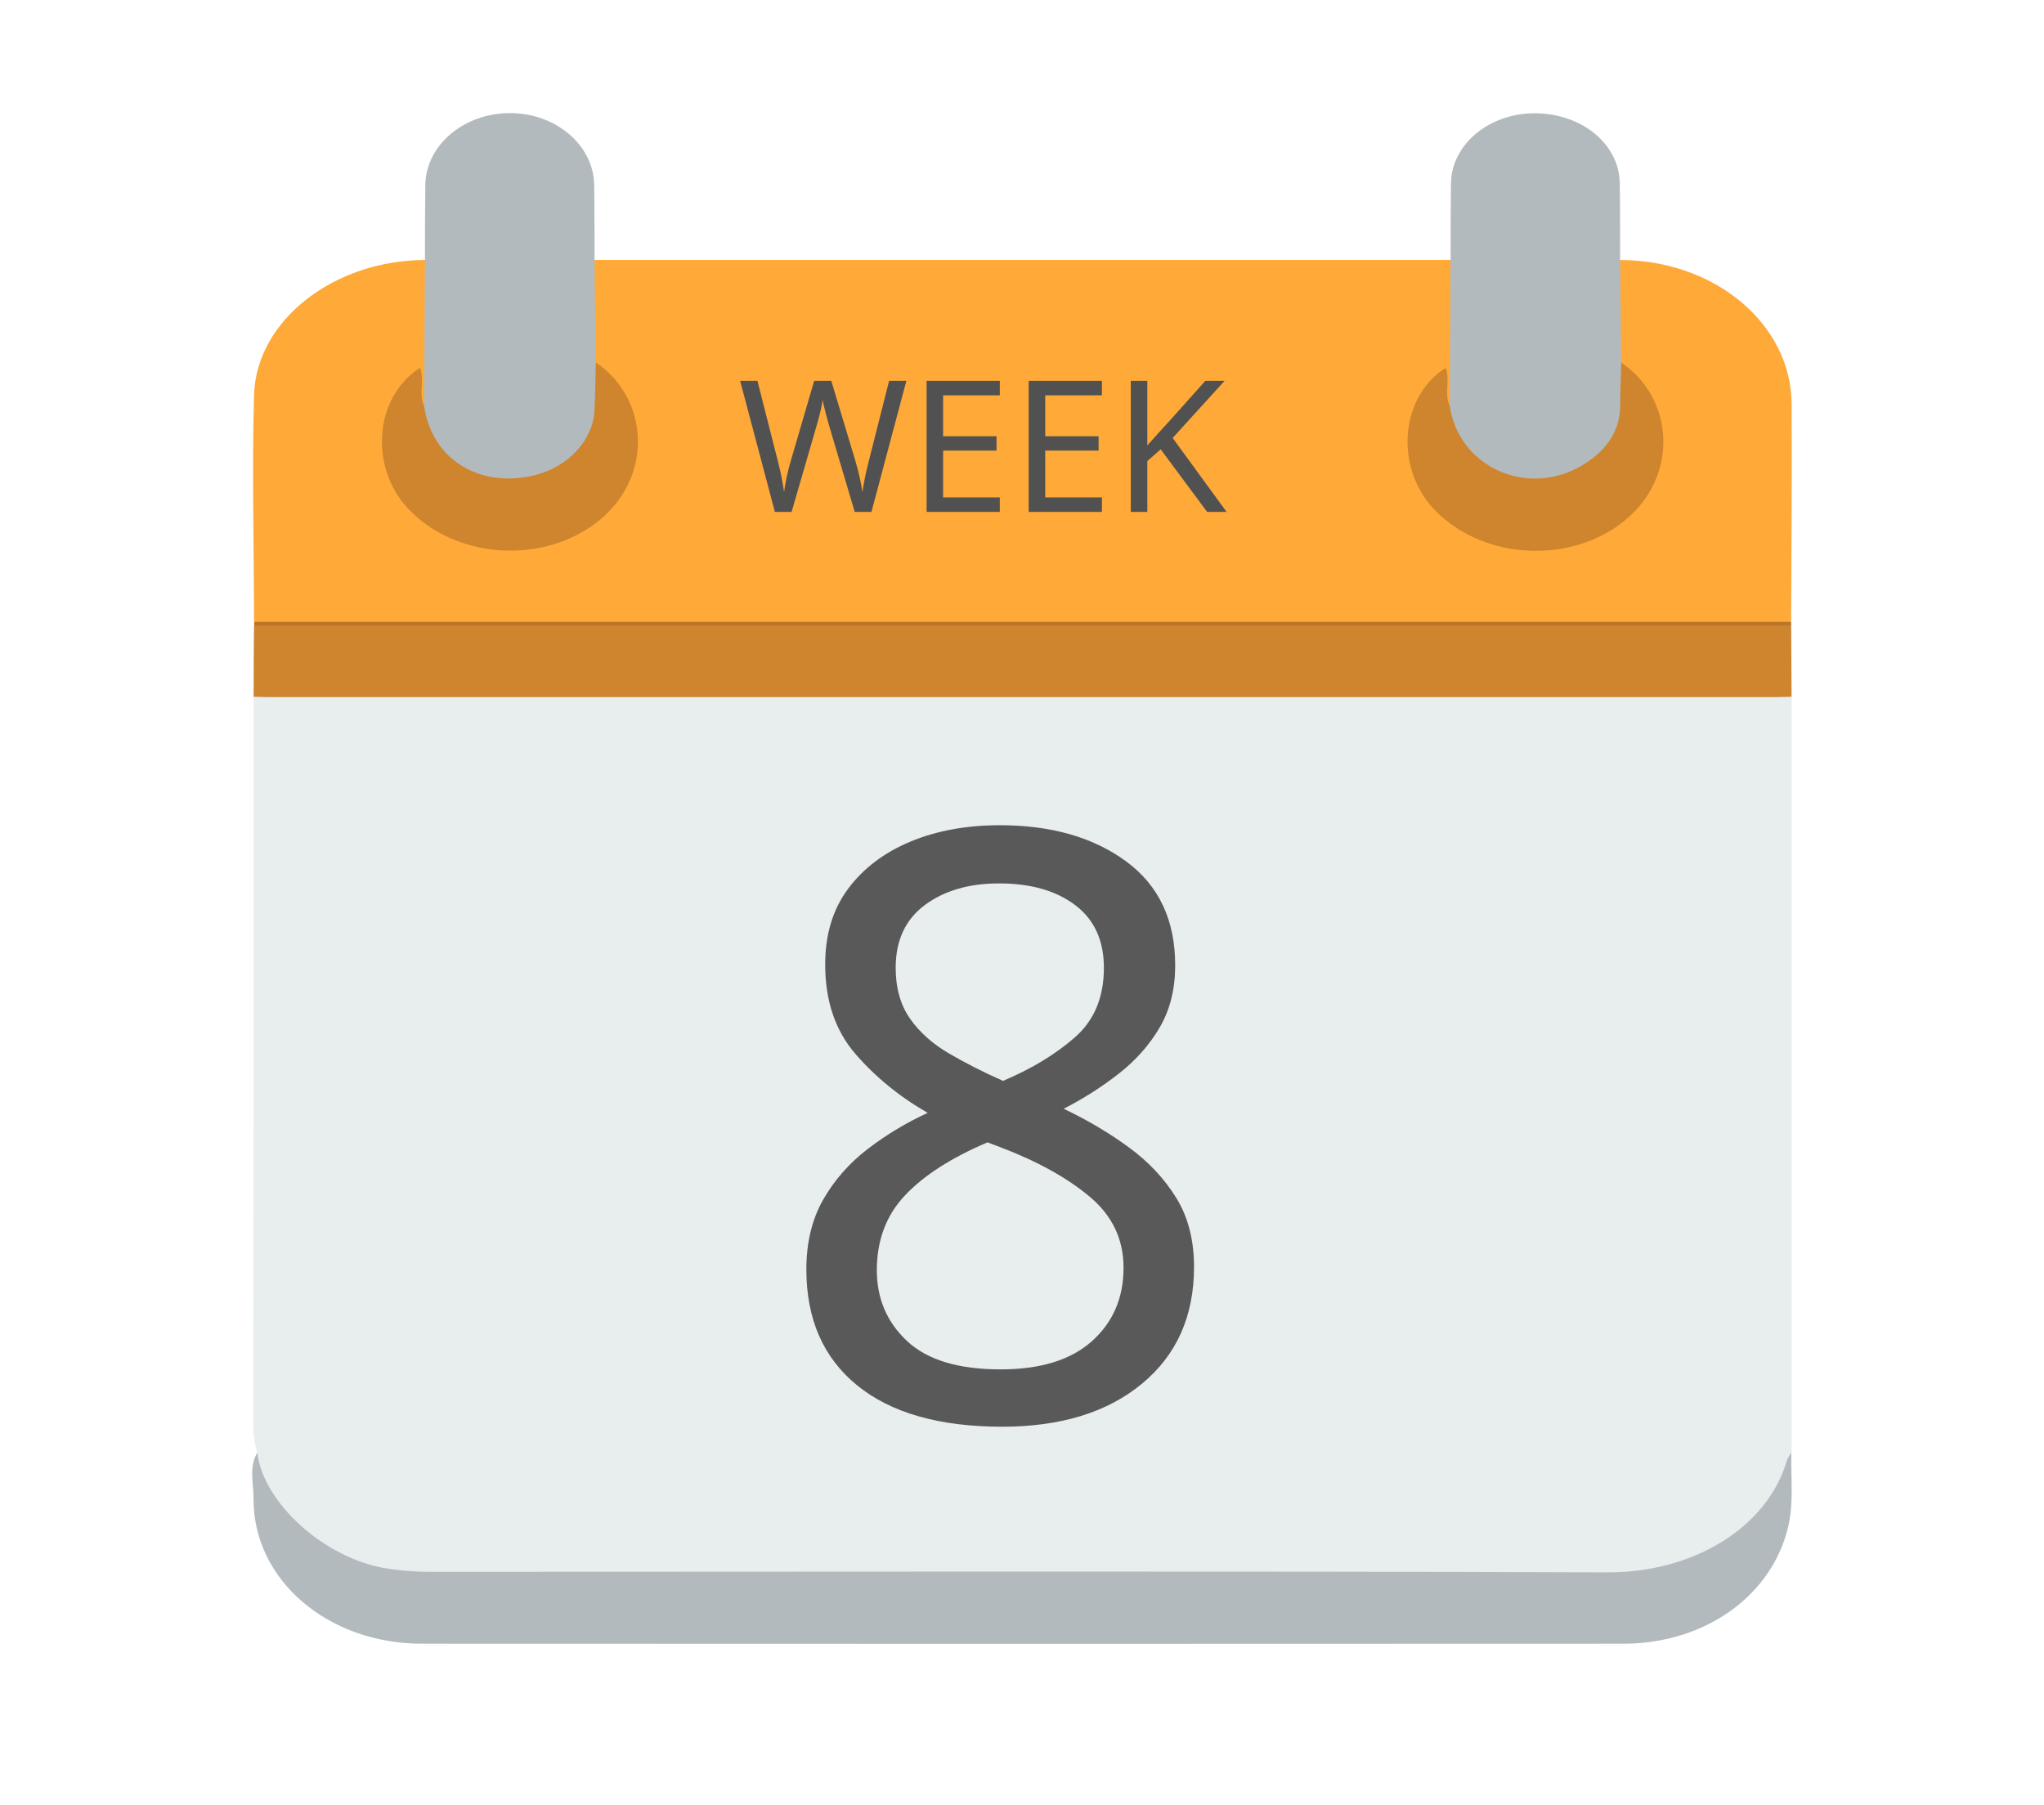
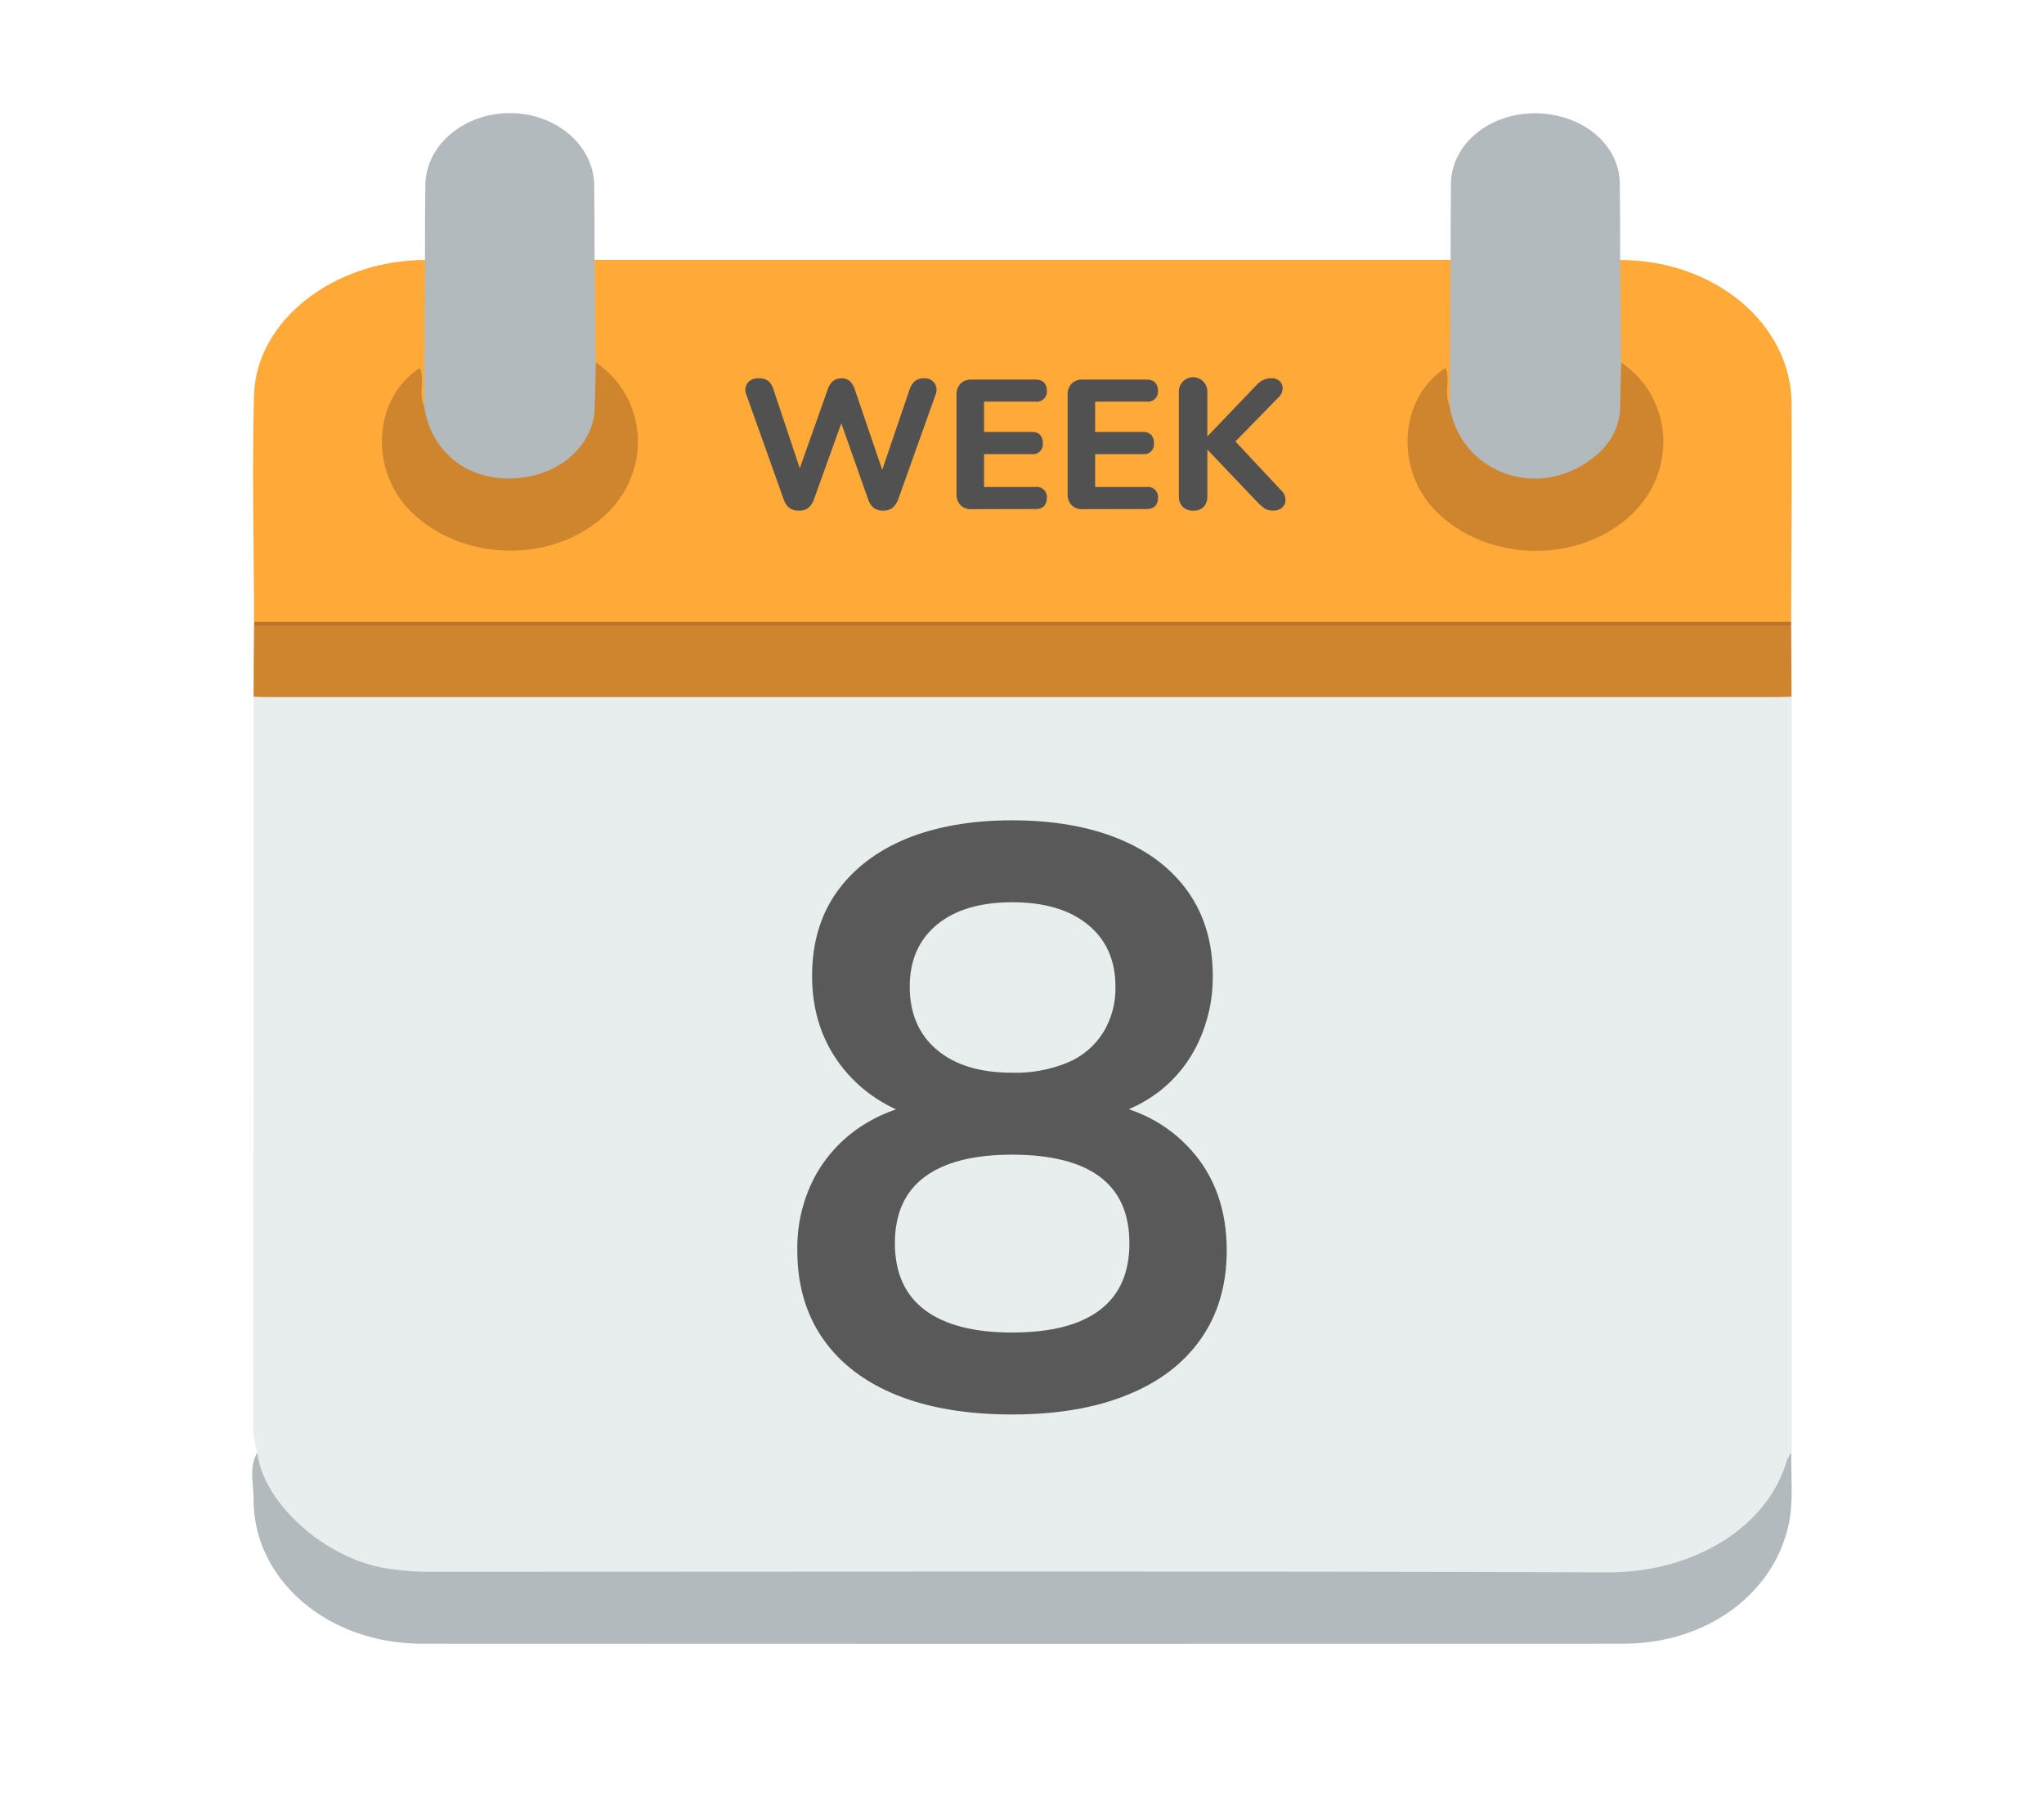
<svg xmlns="http://www.w3.org/2000/svg" viewBox="0 0 512 452.12">
  <defs>
-     <style>.cls-1{fill:#e8edee;}.cls-2{fill:#ffa939;}.cls-3{fill:#b3babe;}.cls-4{fill:#ce852e;}.cls-5{fill:#ba752b;}.cls-6{font-size:46px;fill:#515151;}.cls-6,.cls-7{font-family:ArialRoundedMTBold, Arial Rounded MT Bold;}.cls-7{font-size:205.31px;fill:#595959;}</style>
+     <style>.a{fill:#e8edee;}.b{fill:#ffa939;}.c{fill:#b3babe;}.d{fill:#ce852e;}.e{fill:#ba752b;}.f{fill:#515151;}.g{fill:#595959;}</style>
  </defs>
-   <g id="Layer_19" data-name="Layer 19">
-     <path class="cls-1" d="M64.45,363.89a22.44,22.44,0,0,1-1-7.14q.1-91.11.1-182.2c2.78-1.86,6.07-1.28,9.18-1.28q80.94-.06,161.89,0,102.48,0,205,0c3.11,0,6.4-.58,9.19,1.28l0,189.39c-5.19,20.21-21.1,31.12-45.5,31.12q-147.92,0-295.82,0c-19.27,0-33-7.85-41.47-22.5C64.4,369.85,63.45,367,64.45,363.89Z" />
-     <path class="cls-2" d="M405.83,65.14c23.64,0,42.83,16,42.95,36,.12,18.2-.07,36.41-.12,54.61-2.59,1.92-5.75,1.21-8.67,1.21q-140.7.06-281.41,0-43.64,0-87.28,0c-2.61,0-5.41.56-7.67-1.21,0-18.91-.52-37.83,0-56.72S83.8,65.18,106.45,65.14a3.35,3.35,0,0,1,1.59,3c.08,10.82.71,21.65-.33,32.45-1.31,2.36-2.27,1.49-3-.29s.09-3.64-.73-5.42c-6.32,4.71-9.94,17.22-4.07,27s15.39,15.1,28.63,14.83c12.8-.27,22-5.58,27.19-15.33,5.27-10,3.32-19.45-5-27.85-1.19-1.19-2.56-2.26-3-3.87-.84-7-.38-14.08-.31-21.13a3.69,3.69,0,0,1,1.61-3.4H363.36a3.36,3.36,0,0,1,1.58,3c.09,10.82.72,21.65-.32,32.45-1.31,2.36-2.27,1.49-3-.29s.09-3.64-.73-5.42c-6.32,4.71-9.94,17.22-4.07,27s15.38,15.1,28.62,14.83c12.81-.27,22-5.58,27.2-15.33,5.27-10,3.32-19.45-5.05-27.85-1.19-1.19-2.56-2.26-3-3.87-.84-7-.38-14.08-.31-21.12A3.69,3.69,0,0,1,405.83,65.14Z" />
-     <path class="cls-3" d="M64.45,363.89c1.42,12.6,16.78,26.43,32.08,29a71.88,71.88,0,0,0,11.91.89c98.06,0,196.13-.22,294.19.14,21.78.08,40.25-11.44,45-28.16a8.14,8.14,0,0,1,1.09-1.81c-.18,6.1.64,12.21-.75,18.31-3.93,17.31-20.7,29.52-41.31,29.53q-150.48.08-301,0c-23.58,0-42.2-16-42.15-36.21C63.56,371.69,62.27,367.67,64.45,363.89Z" />
-     <path class="cls-4" d="M448.77,174.55c-1.17,0-2.34.09-3.51.09q-189.1,0-378.23,0c-1.17,0-2.34-.06-3.5-.09q0-8.93.1-17.84c1.71-.86,3.6-.43,5.4-.43q187.11,0,374.24,0c1.8,0,3.68-.43,5.4.43Q448.72,165.64,448.77,174.55Z" />
-     <path class="cls-3" d="M148.93,65.14q.12,12.85.26,25.71c2,9.53,2.53,18.8-7.38,25.79-6.58,4.63-14.14,5.57-22.06,3-7.56-2.4-12.14-7.25-14.07-13.9a4.06,4.06,0,0,1,.55-4.09q.1-18.27.22-36.56c0-6.27,0-12.54.09-18.81.16-9.92,9.65-17.93,21.15-17.95s21,8,21.15,18C148.94,52.6,148.9,58.87,148.93,65.14Z" />
-     <path class="cls-3" d="M405.83,65.14l.26,25.71c1.58,7.67,2.53,15.31-3.45,22.08a22.89,22.89,0,0,1-20.93,7.79c-9.36-1.19-15.65-6-18.73-13.69-.7-1.74-1.22-3.58.15-5.33q.12-18.28.23-36.56c0-6.4,0-12.81.09-19.22.15-9.88,9.79-17.74,21.39-17.54s20.75,7.79,20.9,17.54C405.84,52.33,405.81,58.74,405.83,65.14Z" />
-     <path class="cls-5" d="M448.67,156.71h-385v-.92h385Z" />
-     <path class="cls-4" d="M363.13,101.7C365.51,117.37,383.2,125,397,116.16c5.63-3.6,8.83-8.44,8.85-14.63,0-3.56.16-7.12.25-10.68,13.23,8.86,14.63,28.51.71,39.7-13.28,10.66-34.51,9.83-46.85-2.19-10.64-10.37-9.68-28.6,2.17-36.22C363.31,95.34,361.68,98.67,363.13,101.7Z" />
-     <path class="cls-4" d="M106.23,101.7c1.91,13.39,14,20.88,28,17.27,8.23-2.13,14.34-8.8,14.69-16.17.2-4,.22-8,.32-12,13.23,8.86,14.63,28.51.7,39.7-13.28,10.66-34.51,9.83-46.85-2.19C92.41,118,93.37,99.74,105.22,92.14,106.41,95.34,104.77,98.67,106.23,101.7Z" />
-     <text class="cls-6" transform="translate(184.85 128.25)">WEEK</text>
-     <text class="cls-7" transform="translate(191.92 355.38)">8</text>
-   </g>
+   <path class="a" d="M64.45,363.89a22.44,22.44,0,0,1-1-7.14q.1-91.11.1-182.2c2.78-1.86,6.07-1.28,9.18-1.28q80.94-.06,161.89,0,102.48,0,205,0c3.11,0,6.4-.58,9.19,1.28l0,189.39c-5.19,20.21-21.1,31.12-45.5,31.12q-147.92,0-295.82,0c-19.27,0-33-7.85-41.47-22.5C64.4,369.85,63.45,367,64.45,363.89Z" />
+   <path class="b" d="M405.83,65.14c23.64,0,42.83,16,42.95,36,.12,18.2-.07,36.41-.12,54.61-2.59,1.92-5.75,1.21-8.67,1.21q-140.7.06-281.41,0-43.64,0-87.28,0c-2.61,0-5.41.56-7.67-1.21,0-18.91-.52-37.83,0-56.72S83.8,65.18,106.45,65.14a3.35,3.35,0,0,1,1.59,3c.08,10.82.71,21.65-.33,32.45-1.31,2.36-2.27,1.49-3-.29s.09-3.64-.73-5.42c-6.32,4.71-9.94,17.22-4.07,27s15.39,15.1,28.63,14.83c12.8-.27,22-5.58,27.19-15.33,5.27-10,3.32-19.45-5-27.85-1.19-1.19-2.56-2.26-3-3.87-.84-7-.38-14.08-.31-21.13a3.69,3.69,0,0,1,1.61-3.4H363.36a3.36,3.36,0,0,1,1.58,3c.09,10.82.72,21.65-.32,32.45-1.31,2.36-2.27,1.49-3-.29s.09-3.64-.73-5.42c-6.32,4.71-9.94,17.22-4.07,27s15.38,15.1,28.62,14.83c12.81-.27,22-5.58,27.2-15.33,5.27-10,3.32-19.45-5.05-27.85-1.19-1.19-2.56-2.26-3-3.87-.84-7-.38-14.08-.31-21.12A3.69,3.69,0,0,1,405.83,65.14Z" />
+   <path class="c" d="M64.45,363.89c1.42,12.6,16.78,26.43,32.08,29a71.88,71.88,0,0,0,11.91.89c98.06,0,196.13-.22,294.19.14,21.78.08,40.25-11.44,45-28.16a8.14,8.14,0,0,1,1.09-1.81c-.18,6.1.64,12.21-.75,18.31-3.93,17.31-20.7,29.52-41.31,29.53q-150.48.08-301,0c-23.58,0-42.2-16-42.15-36.21C63.56,371.69,62.27,367.67,64.45,363.89Z" />
+   <path class="d" d="M448.77,174.55c-1.17,0-2.34.09-3.51.09q-189.1,0-378.23,0c-1.17,0-2.34-.06-3.5-.09q0-8.93.1-17.84c1.71-.86,3.6-.43,5.4-.43q187.11,0,374.24,0c1.8,0,3.68-.43,5.4.43Q448.72,165.64,448.77,174.55Z" />
+   <path class="c" d="M148.93,65.14q.12,12.85.26,25.71c2,9.53,2.53,18.8-7.38,25.79-6.58,4.63-14.14,5.57-22.06,3-7.56-2.4-12.14-7.25-14.07-13.9a4.06,4.06,0,0,1,.55-4.09q.1-18.27.22-36.56c0-6.27,0-12.54.09-18.81.16-9.92,9.65-17.93,21.15-17.95s21,8,21.15,18C148.94,52.6,148.9,58.87,148.93,65.14Z" />
+   <path class="c" d="M405.83,65.14l.26,25.71c1.58,7.67,2.53,15.31-3.45,22.08a22.89,22.89,0,0,1-20.93,7.79c-9.36-1.19-15.65-6-18.73-13.69-.7-1.74-1.22-3.58.15-5.33q.12-18.28.23-36.56c0-6.4,0-12.81.09-19.22.15-9.88,9.79-17.74,21.39-17.54s20.75,7.79,20.9,17.54C405.84,52.33,405.81,58.74,405.83,65.14Z" />
+   <path class="e" d="M448.67,156.71h-385v-.92h385Z" />
+   <path class="d" d="M363.13,101.7C365.51,117.37,383.2,125,397,116.16c5.63-3.6,8.83-8.44,8.85-14.63,0-3.56.16-7.12.25-10.68,13.23,8.86,14.63,28.51.71,39.7-13.28,10.66-34.51,9.83-46.85-2.19-10.64-10.37-9.68-28.6,2.17-36.22C363.31,95.34,361.68,98.67,363.13,101.7Z" />
+   <path class="d" d="M106.23,101.7c1.91,13.39,14,20.88,28,17.27,8.23-2.13,14.34-8.8,14.69-16.17.2-4,.22-8,.32-12,13.23,8.86,14.63,28.51.7,39.7-13.28,10.66-34.51,9.83-46.85-2.19C92.41,118,93.37,99.74,105.22,92.14,106.41,95.34,104.77,98.67,106.23,101.7Z" />
+   <path class="f" d="M200.07,127.93a3.74,3.74,0,0,1-2.36-.69,4.48,4.48,0,0,1-1.41-2.16L187,99a3.07,3.07,0,0,1,.21-3,3.31,3.31,0,0,1,2.92-1.22,3.55,3.55,0,0,1,2.34.69,4.36,4.36,0,0,1,1.29,2.16l7.55,22.59h-2l8-22.59a4.71,4.71,0,0,1,1.33-2.16,3.25,3.25,0,0,1,2.16-.69,3,3,0,0,1,2.07.69,5.06,5.06,0,0,1,1.29,2.21l7.68,22.54h-1.7l7.68-22.59a4.8,4.8,0,0,1,1.34-2.16,3.4,3.4,0,0,1,2.25-.69A2.94,2.94,0,0,1,234.11,96a3.1,3.1,0,0,1,.19,3L225,125.08a5.27,5.27,0,0,1-1.45,2.16,3.58,3.58,0,0,1-2.32.69,3.79,3.79,0,0,1-2.37-.69,4.4,4.4,0,0,1-1.4-2.16l-7.27-20.57h1.1l-7.4,20.57a5,5,0,0,1-1.41,2.16A3.64,3.64,0,0,1,200.07,127.93Z" />
+   <path class="f" d="M243.36,127.56a3.7,3.7,0,0,1-2.76-1,3.81,3.81,0,0,1-1-2.8V98.9a3.81,3.81,0,0,1,1-2.8,3.7,3.7,0,0,1,2.76-1h16.05a2.88,2.88,0,0,1,2.1.71,2.81,2.81,0,0,1,.71,2,2.51,2.51,0,0,1-2.81,2.81H246.49v7.59H258.4a2.82,2.82,0,0,1,2.12.71,2.88,2.88,0,0,1,.69,2.09,2.47,2.47,0,0,1-2.81,2.76H246.49V122h12.92a2.51,2.51,0,0,1,2.81,2.81,2.81,2.81,0,0,1-.71,2,2.88,2.88,0,0,1-2.1.71Z" />
+   <path class="f" d="M271.19,127.56a3.7,3.7,0,0,1-2.76-1,3.81,3.81,0,0,1-1-2.8V98.9a3.81,3.81,0,0,1,1-2.8,3.7,3.7,0,0,1,2.76-1h16.05a2.88,2.88,0,0,1,2.1.71,2.81,2.81,0,0,1,.71,2,2.51,2.51,0,0,1-2.81,2.81H274.32v7.59h11.91a2.82,2.82,0,0,1,2.12.71,2.88,2.88,0,0,1,.69,2.09,2.47,2.47,0,0,1-2.81,2.76H274.32V122h12.92a2.51,2.51,0,0,1,2.81,2.81,2.81,2.81,0,0,1-.71,2,2.88,2.88,0,0,1-2.1.71Z" />
+   <path class="f" d="M298.84,127.93a3.52,3.52,0,0,1-2.63-1,3.69,3.69,0,0,1-.92-2.69V98.35a3.62,3.62,0,0,1,.92-2.67,3.57,3.57,0,0,1,6.21,2.67v10.9h.1l12.23-12.79a5.84,5.84,0,0,1,1.66-1.26,4.25,4.25,0,0,1,1.93-.44,2.91,2.91,0,0,1,2.32.83,2.48,2.48,0,0,1,.62,1.93,3.19,3.19,0,0,1-1,2L308,112.1l.05-3,12.83,13.71a3.39,3.39,0,0,1,1.13,2.32,2.63,2.63,0,0,1-.79,2,3.25,3.25,0,0,1-2.36.78,3.68,3.68,0,0,1-2.12-.55,14,14,0,0,1-1.79-1.57l-12.42-13.06h-.1v11.54a3.76,3.76,0,0,1-.89,2.69A3.55,3.55,0,0,1,298.84,127.93Z" />
+   <path class="g" d="M253.51,354.36q-16.83,0-28.84-4.83t-18.48-14.06q-6.47-9.24-6.47-22.18a38.15,38.15,0,0,1,4.21-18.17,35,35,0,0,1,11.6-12.83,39,39,0,0,1,16.84-6.16v4.31a36.1,36.1,0,0,1-21.05-12.62q-7.9-9.75-7.9-23.31,0-12.31,6.16-21T227,210.12q11.29-4.6,26.48-4.61,15.4,0,26.69,4.61t17.46,13.35q6.15,8.73,6.16,21a38.3,38.3,0,0,1-3.6,16.63,33.44,33.44,0,0,1-10.06,12.53,35.55,35.55,0,0,1-15.09,6.57v-4.11q14.37,2.06,23.3,12t8.94,25.15q0,12.94-6.47,22.18t-18.48,14.06Q270.35,354.36,253.51,354.36Zm0-20.53q14.58,0,22-5.65t7.39-16.73q0-11.1-7.39-16.63t-22-5.55q-14.37,0-21.86,5.55t-7.49,16.63q0,11.08,7.49,16.73T253.51,333.83Zm0-65.09a34,34,0,0,0,14-2.57,19.37,19.37,0,0,0,8.82-7.49,21.15,21.15,0,0,0,3.08-11.5q0-9.85-6.87-15.5t-19-5.64q-12.1,0-18.88,5.64t-6.78,15.5q0,10.06,6.78,15.81T253.51,268.74Z" />
</svg>
